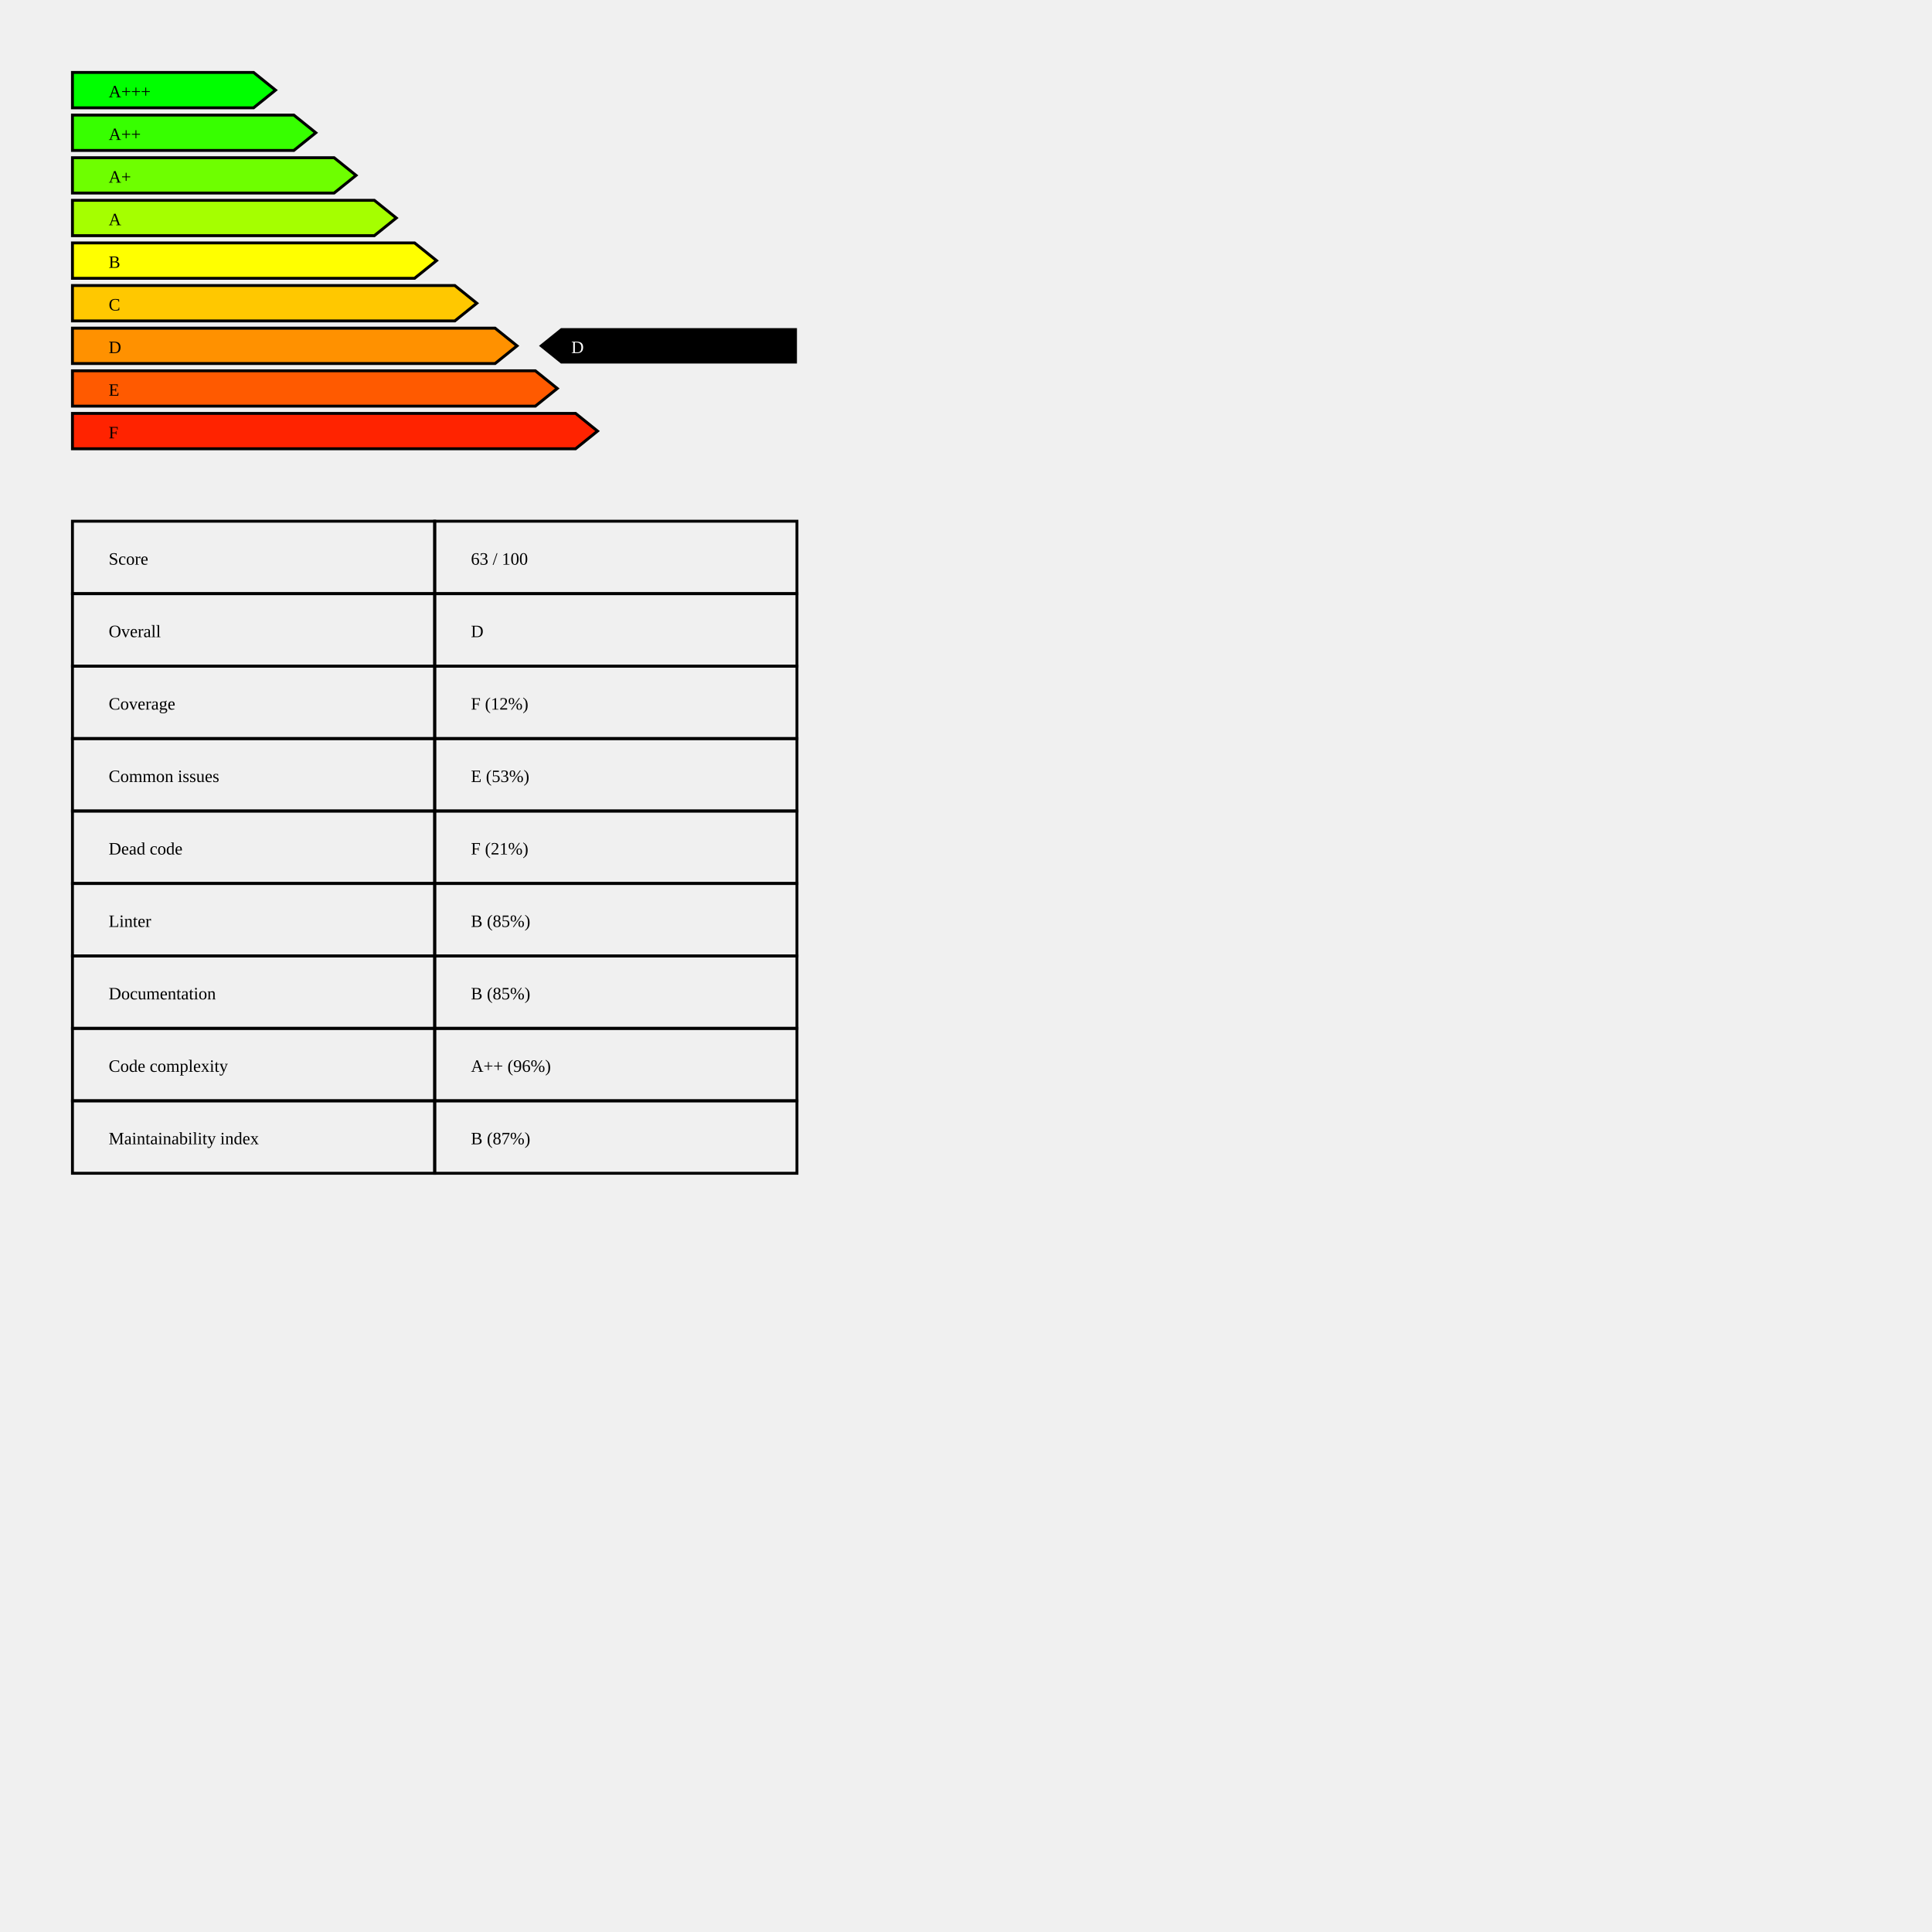
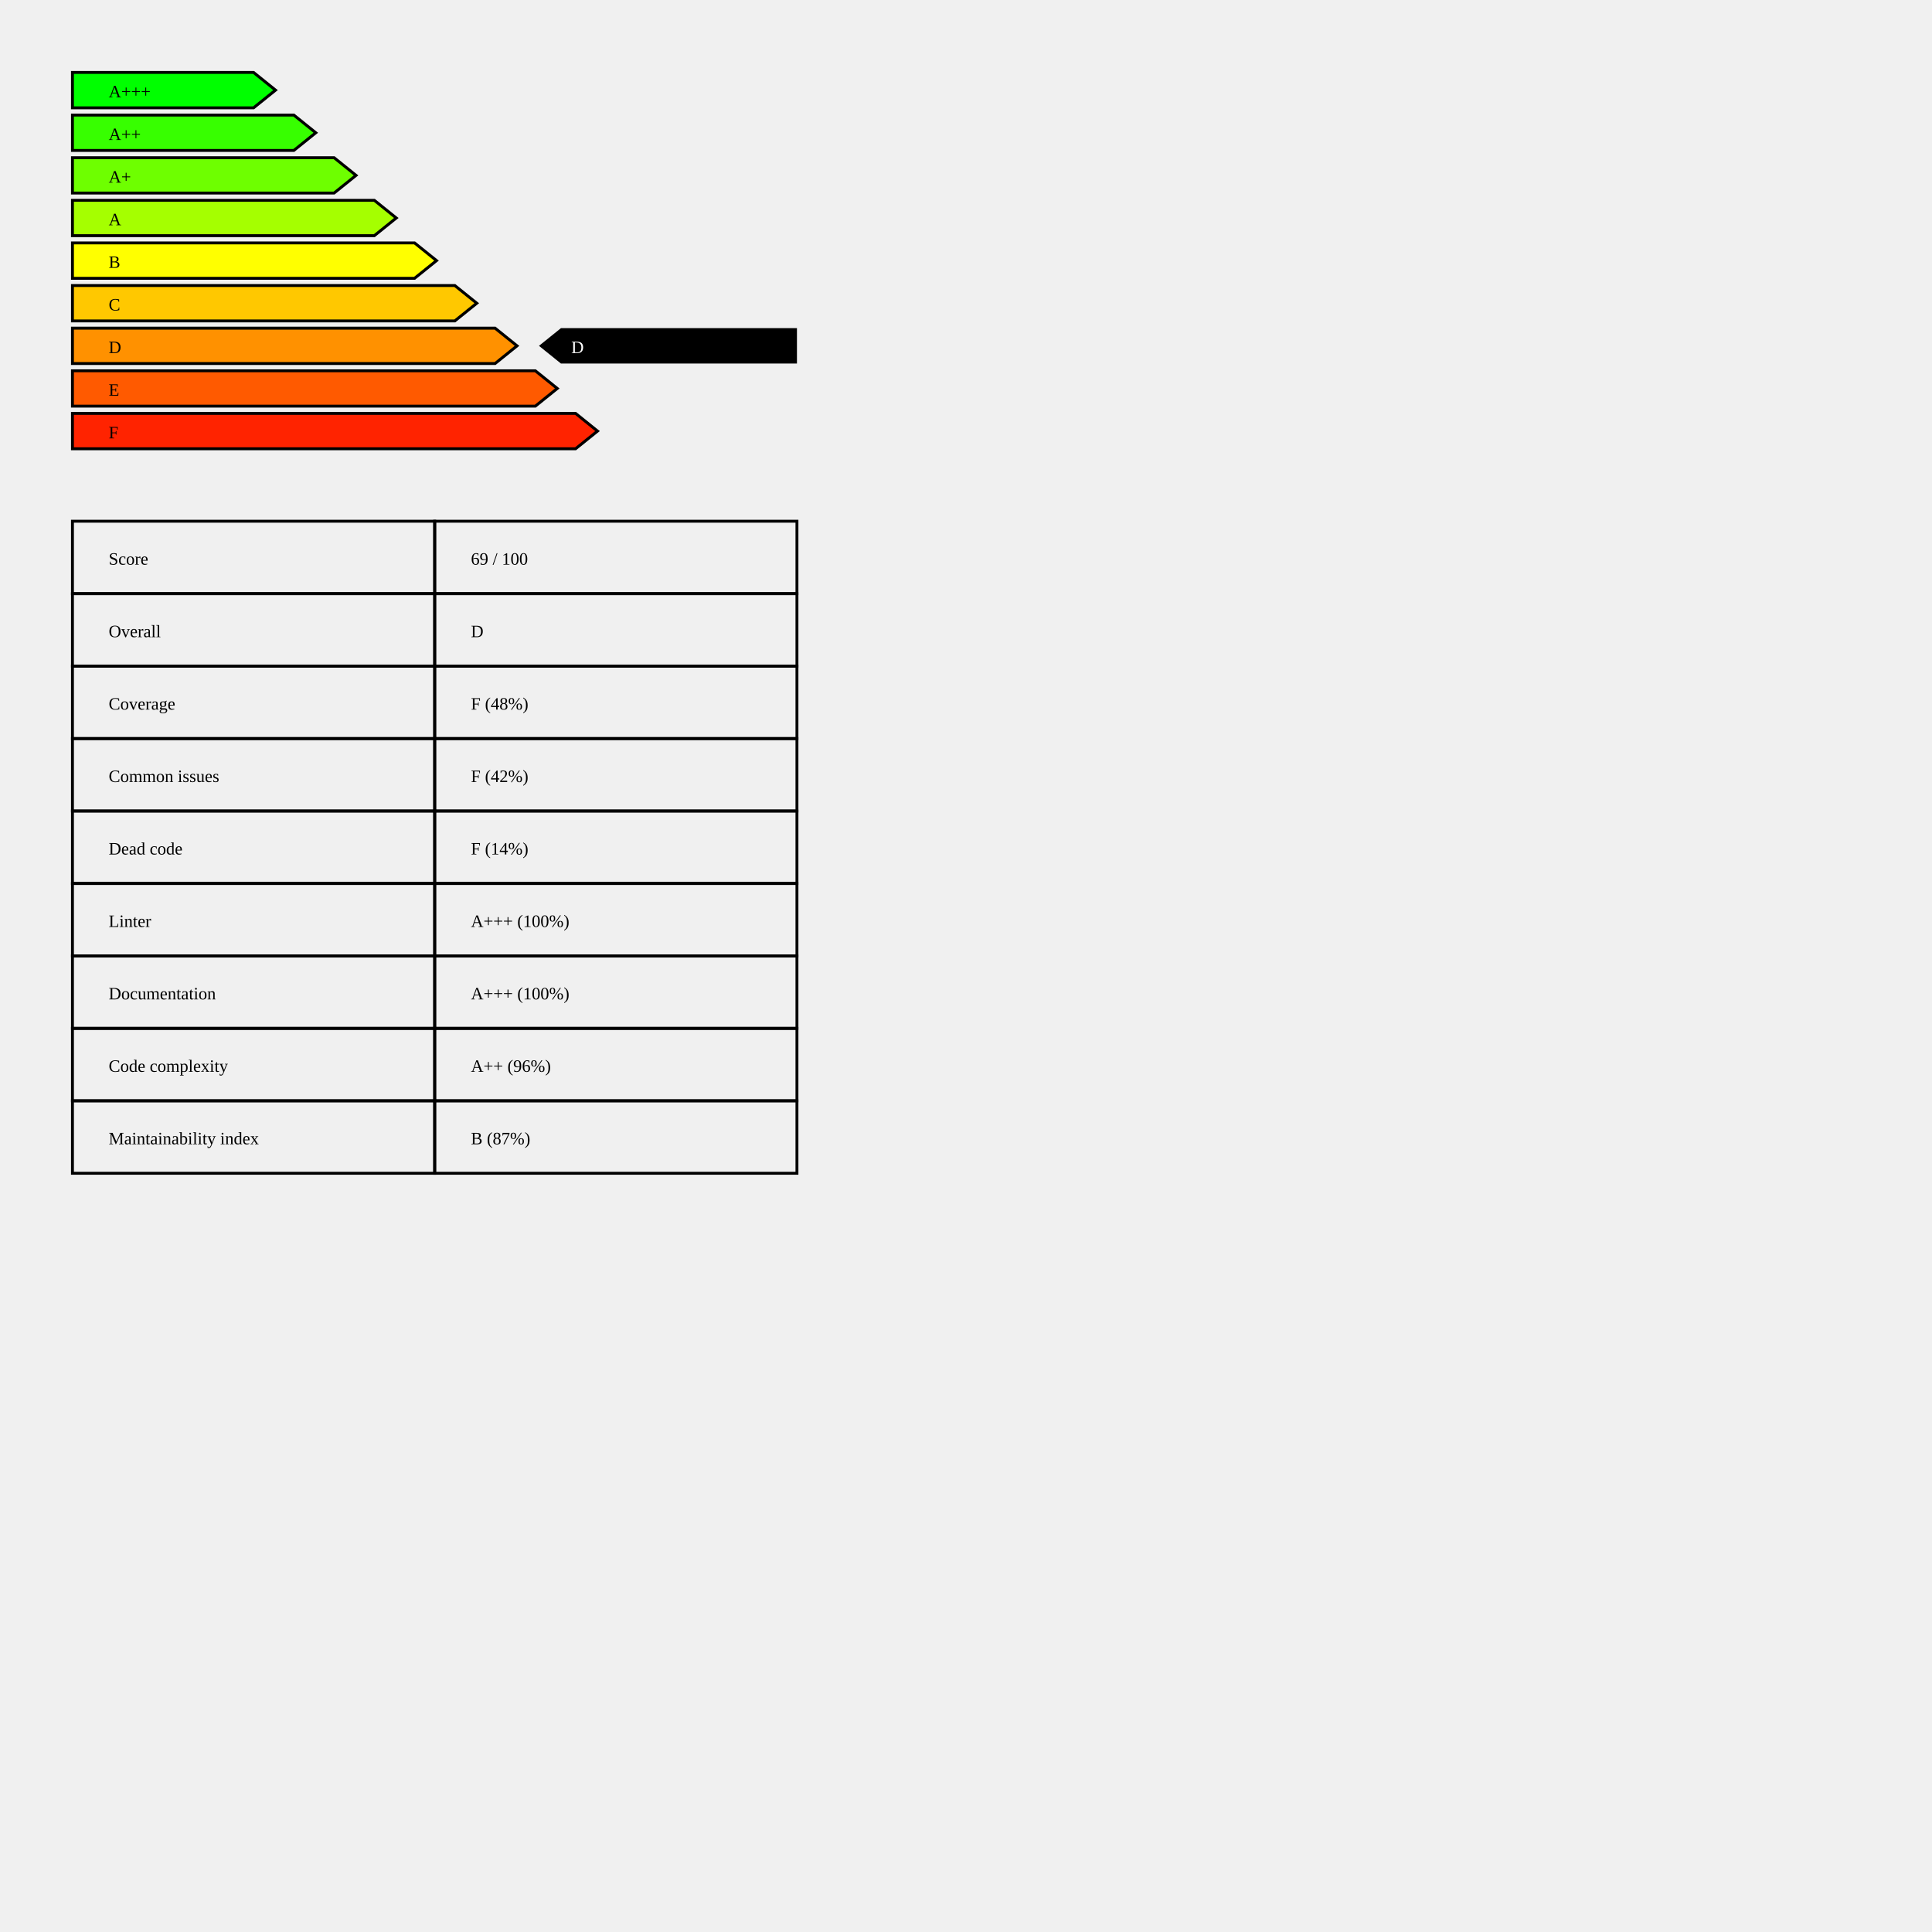
<svg xmlns="http://www.w3.org/2000/svg" baseProfile="full" height="1000pt" version="1.1" width="1000pt">
  <defs />
  <polygon points="50,50.0 175.0,50.0 190.152,62.206 175.0,74.412 50,74.412 50,50.0" style="fill:rgb(0 255 0);stroke:black;stroke-width:2;" />
  <text x="75.0" y="67.206">A+++</text>
  <polygon points="50,79.412 202.778,79.412 217.929,91.618 202.778,103.824 50,103.824 50,79.412" style="fill:rgb(55 255 0);stroke:black;stroke-width:2;" />
  <text x="75.0" y="96.618">A++</text>
  <polygon points="50,108.824 230.556,108.824 245.707,121.029 230.556,133.235 50,133.235 50,108.824" style="fill:rgb(110 255 0);stroke:black;stroke-width:2;" />
  <text x="75.0" y="126.029">A+</text>
  <polygon points="50,138.235 258.333,138.235 273.485,150.441 258.333,162.647 50,162.647 50,138.235" style="fill:rgb(165 255 0);stroke:black;stroke-width:2;" />
  <text x="75.0" y="155.441">A</text>
  <polygon points="50,167.647 286.111,167.647 301.263,179.853 286.111,192.059 50,192.059 50,167.647" style="fill:rgb(255 255 0);stroke:black;stroke-width:2;" />
  <text x="75.0" y="184.853">B</text>
  <polygon points="50,197.059 313.889,197.059 329.04,209.265 313.889,221.471 50,221.471 50,197.059" style="fill:rgb(255 200 0);stroke:black;stroke-width:2;" />
  <text x="75.0" y="214.265">C</text>
  <polygon points="50,226.471 341.667,226.471 356.818,238.676 341.667,250.882 50,250.882 50,226.471" style="fill:rgb(255 145 0);stroke:black;stroke-width:2;" />
  <text x="75.0" y="243.676">D</text>
  <polygon points="50,255.882 369.444,255.882 384.596,268.088 369.444,280.294 50,280.294 50,255.882" style="fill:rgb(255 90 0);stroke:black;stroke-width:2;" />
  <text x="75.0" y="273.088">E</text>
  <polygon points="50,285.294 397.222,285.294 412.374,297.5 397.222,309.706 50,309.706 50,285.294" style="fill:rgb(255 35 0);stroke:black;stroke-width:2;" />
  <text x="75.0" y="302.5">F</text>
  <polygon points="387.121,226.471 371.97,238.676 387.121,250.882 550,250.882 550,226.471" style="fill:black;" />
  <text fill="white" x="394.242" y="243.676">D</text>
  <text x="75.0" y="389.706">Score</text>
-   <text x="325.0" y="389.706">63 / 100</text>
+   <text x="325.0" y="389.706">69 / 100</text>
  <polygon points="50,359.706 300,359.706 300,409.706 50,409.706 50,359.706" style="fill:none; stroke:black;stroke-width:2;" />
  <polygon points="300,359.706 550,359.706 550,409.706 300,409.706 300,359.706" style="fill:none; stroke:black;stroke-width:2;" />
  <text x="75.0" y="439.706">Overall</text>
  <text x="325.0" y="439.706">D</text>
  <polygon points="50,409.706 300,409.706 300,459.706 50,459.706 50,409.706" style="fill:none; stroke:black;stroke-width:2;" />
  <polygon points="300,409.706 550,409.706 550,459.706 300,459.706 300,409.706" style="fill:none; stroke:black;stroke-width:2;" />
  <text x="75.0" y="489.706">Coverage</text>
-   <text x="325.0" y="489.706">F  (12%)</text>
+   <text x="325.0" y="489.706">F  (48%)</text>
  <polygon points="50,459.706 300,459.706 300,509.706 50,509.706 50,459.706" style="fill:none; stroke:black;stroke-width:2;" />
  <polygon points="300,459.706 550,459.706 550,509.706 300,509.706 300,459.706" style="fill:none; stroke:black;stroke-width:2;" />
  <text x="75.0" y="539.706">Common issues</text>
-   <text x="325.0" y="539.706">E  (53%)</text>
+   <text x="325.0" y="539.706">F  (42%)</text>
  <polygon points="50,509.706 300,509.706 300,559.706 50,559.706 50,509.706" style="fill:none; stroke:black;stroke-width:2;" />
  <polygon points="300,509.706 550,509.706 550,559.706 300,559.706 300,509.706" style="fill:none; stroke:black;stroke-width:2;" />
  <text x="75.0" y="589.706">Dead code</text>
-   <text x="325.0" y="589.706">F  (21%)</text>
+   <text x="325.0" y="589.706">F  (14%)</text>
  <polygon points="50,559.706 300,559.706 300,609.706 50,609.706 50,559.706" style="fill:none; stroke:black;stroke-width:2;" />
  <polygon points="300,559.706 550,559.706 550,609.706 300,609.706 300,559.706" style="fill:none; stroke:black;stroke-width:2;" />
  <text x="75.0" y="639.706">Linter</text>
-   <text x="325.0" y="639.706">B  (85%)</text>
+   <text x="325.0" y="639.706">A+++  (100%)</text>
  <polygon points="50,609.706 300,609.706 300,659.706 50,659.706 50,609.706" style="fill:none; stroke:black;stroke-width:2;" />
  <polygon points="300,609.706 550,609.706 550,659.706 300,659.706 300,609.706" style="fill:none; stroke:black;stroke-width:2;" />
  <text x="75.0" y="689.706">Documentation</text>
-   <text x="325.0" y="689.706">B  (85%)</text>
+   <text x="325.0" y="689.706">A+++  (100%)</text>
  <polygon points="50,659.706 300,659.706 300,709.706 50,709.706 50,659.706" style="fill:none; stroke:black;stroke-width:2;" />
  <polygon points="300,659.706 550,659.706 550,709.706 300,709.706 300,659.706" style="fill:none; stroke:black;stroke-width:2;" />
  <text x="75.0" y="739.706">Code complexity</text>
  <text x="325.0" y="739.706">A++  (96%)</text>
  <polygon points="50,709.706 300,709.706 300,759.706 50,759.706 50,709.706" style="fill:none; stroke:black;stroke-width:2;" />
  <polygon points="300,709.706 550,709.706 550,759.706 300,759.706 300,709.706" style="fill:none; stroke:black;stroke-width:2;" />
  <text x="75.0" y="789.706">Maintainability index</text>
  <text x="325.0" y="789.706">B  (87%)</text>
  <polygon points="50,759.706 300,759.706 300,809.706 50,809.706 50,759.706" style="fill:none; stroke:black;stroke-width:2;" />
  <polygon points="300,759.706 550,759.706 550,809.706 300,809.706 300,759.706" style="fill:none; stroke:black;stroke-width:2;" />
</svg>
